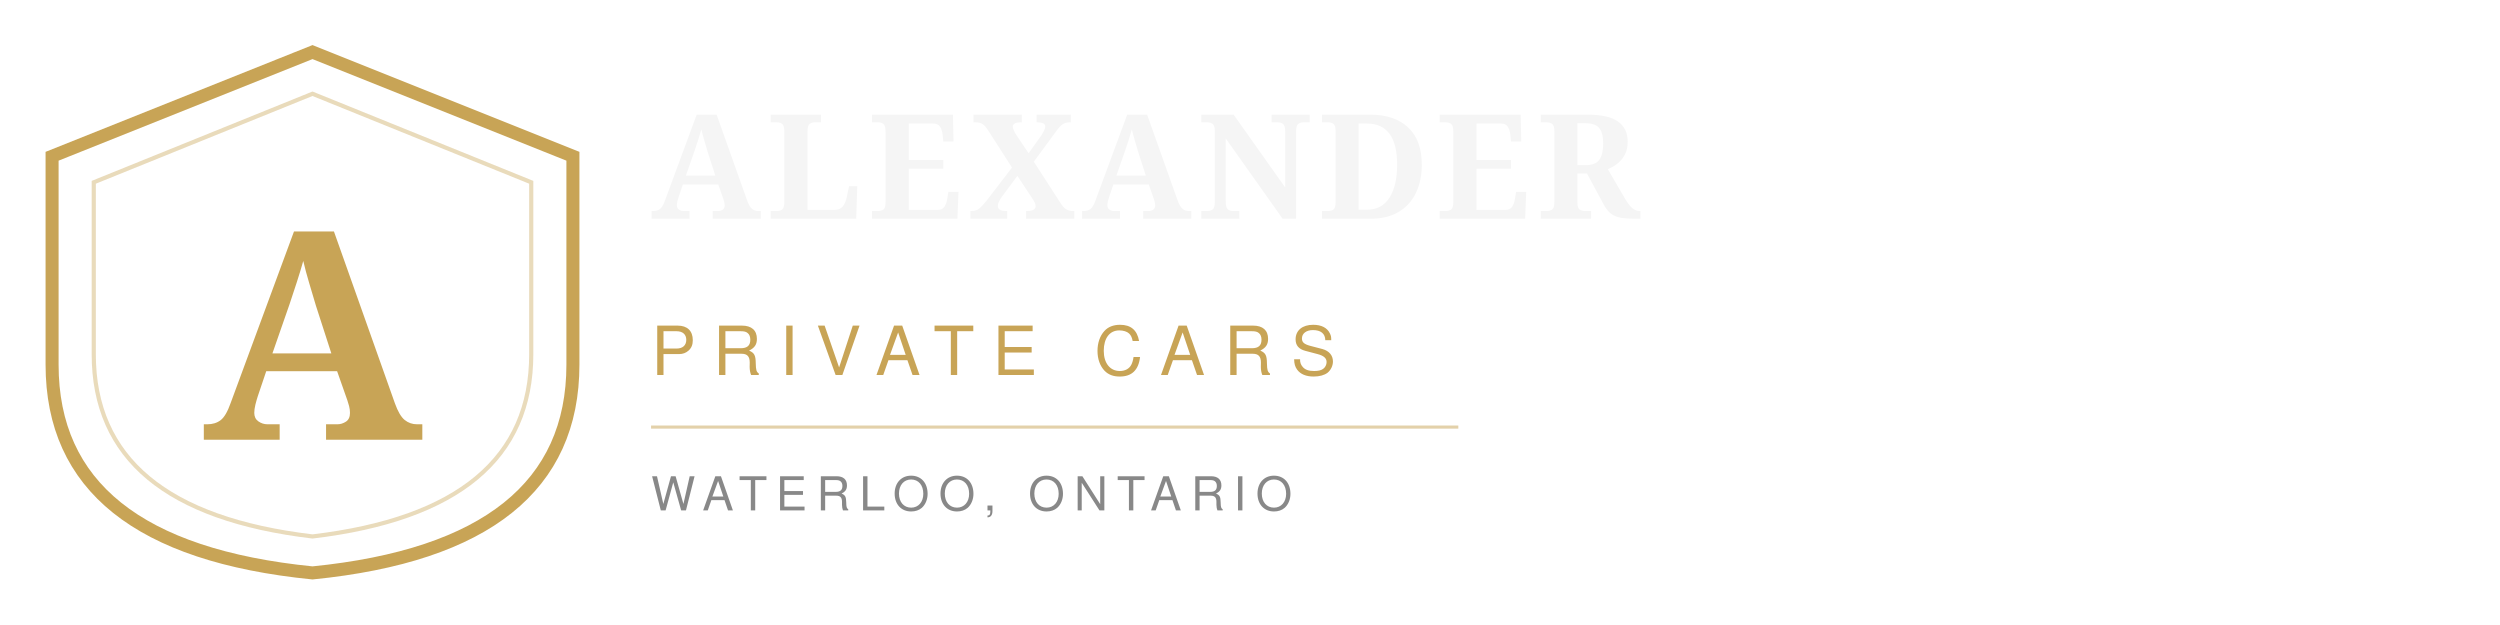
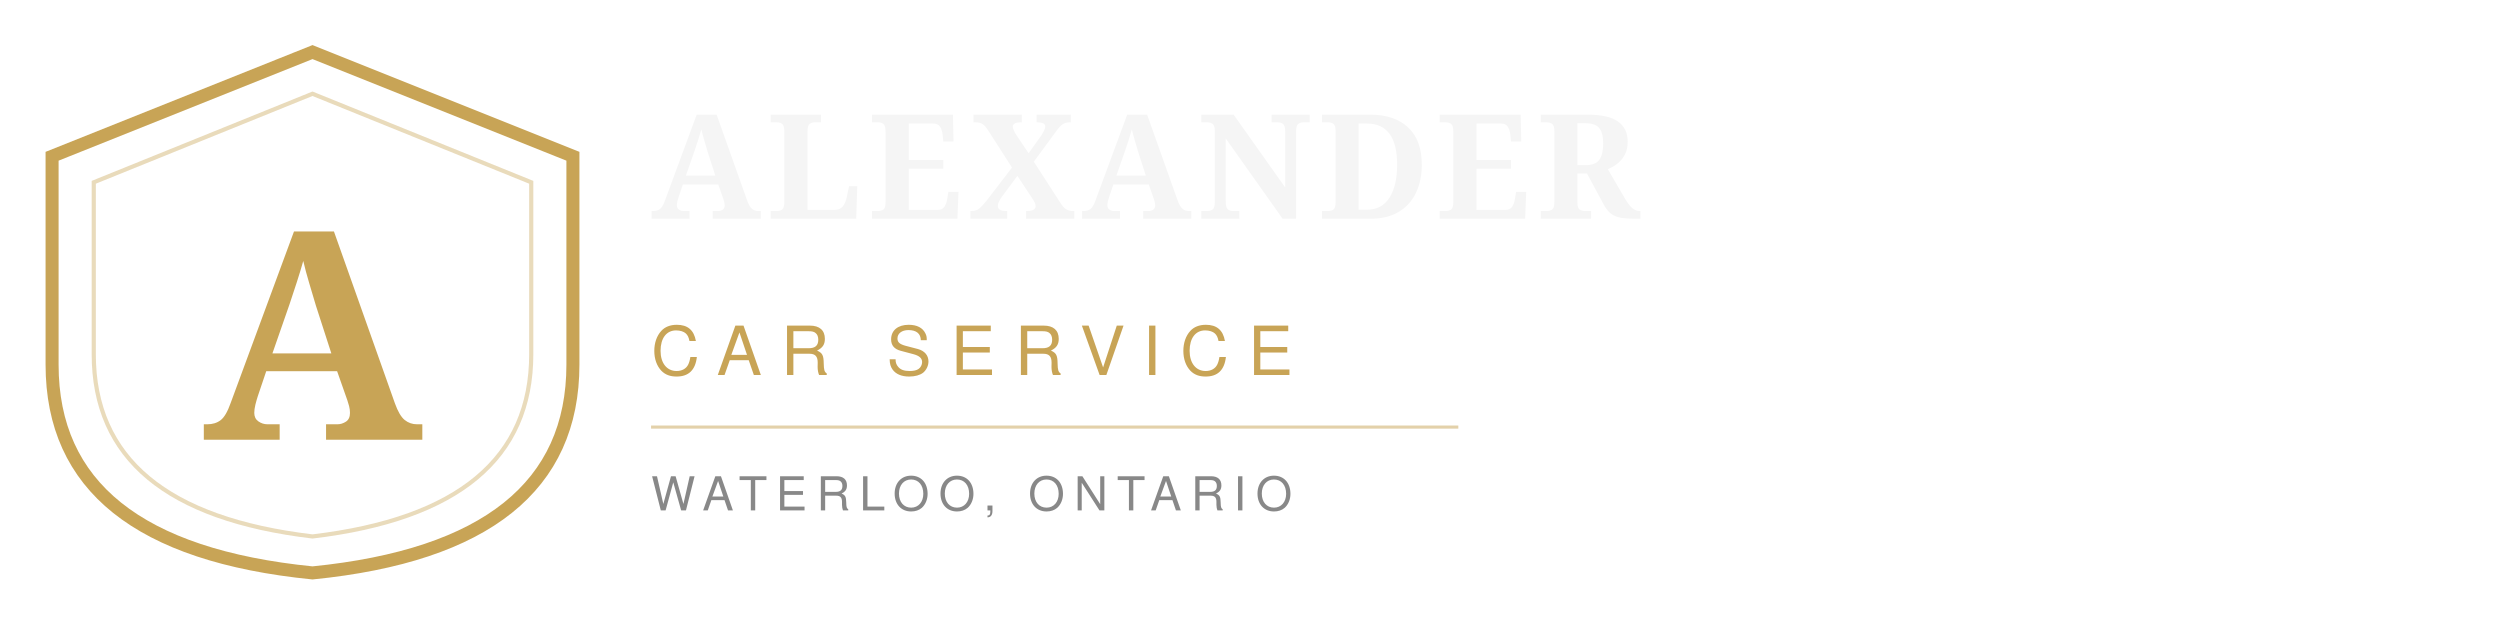
<svg xmlns="http://www.w3.org/2000/svg" viewBox="0 0 480 120" width="960" height="240">
  <g transform="translate(10, 10)">
    <path d="M50 0 L100 20 L100 60 Q100 95 50 100 Q0 95 0 60 L0 20 Z" fill="none" stroke="#c8a456" stroke-width="2.5" />
    <path d="M50 8 L92 25 L92 58 Q92 88 50 93 Q8 88 8 58 L8 25 Z" fill="none" stroke="#c8a456" stroke-width="0.8" opacity="0.4" />
    <text x="50" y="55" text-anchor="middle" font-family="Georgia, serif" font-size="56" font-weight="700" fill="#c8a456" dominant-baseline="middle">A</text>
  </g>
  <g transform="translate(125, 0)">
    <text y="42" font-family="Georgia, serif" font-size="28" font-weight="700" fill="#f5f5f5" letter-spacing="0.04em">ALEXANDER</text>
-     <text y="72" font-family="-apple-system, Helvetica, sans-serif" font-size="13" fill="#c8a456" letter-spacing="0.28em" font-weight="500">PRIVATE CARS</text>
+     <text y="72" font-family="-apple-system, Helvetica, sans-serif" font-size="13" fill="#c8a456" letter-spacing="0.28em" font-weight="500">CAR SERVICE</text>
    <line x1="0" y1="82" x2="155" y2="82" stroke="#c8a456" stroke-width="0.6" opacity="0.5" />
    <text y="98" font-family="-apple-system, Helvetica, sans-serif" font-size="9" fill="#888" letter-spacing="0.2em">WATERLOO, ONTARIO</text>
  </g>
</svg>
